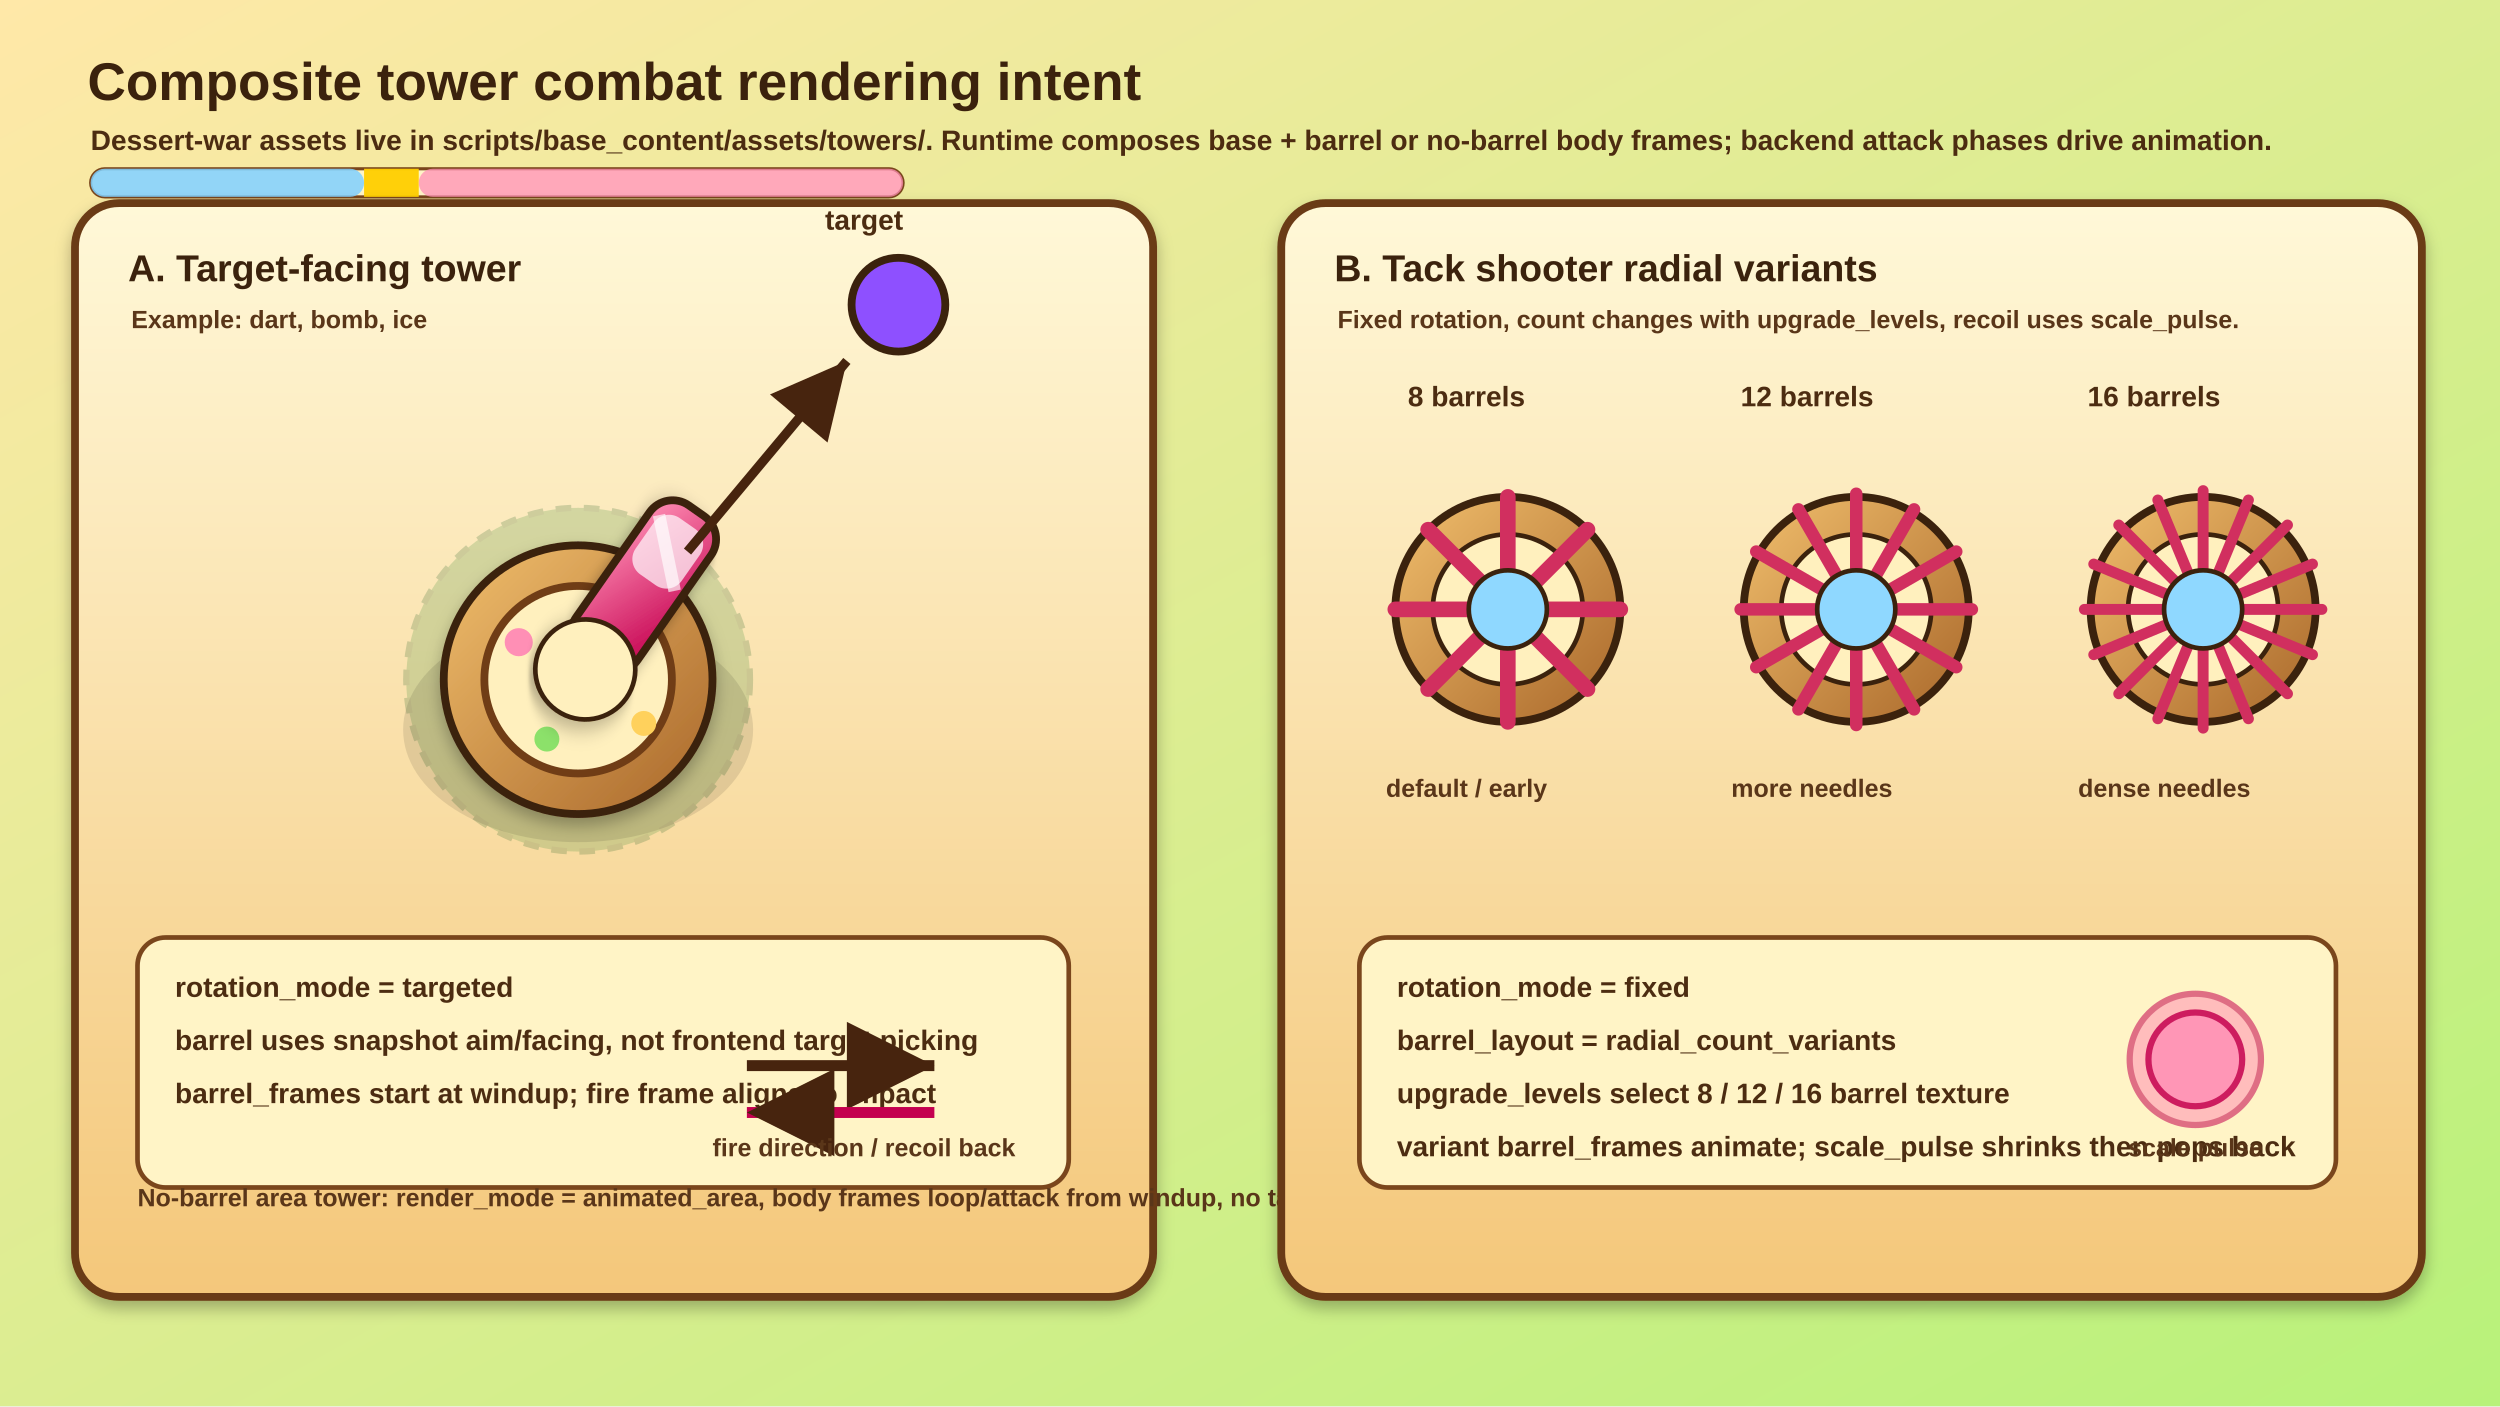
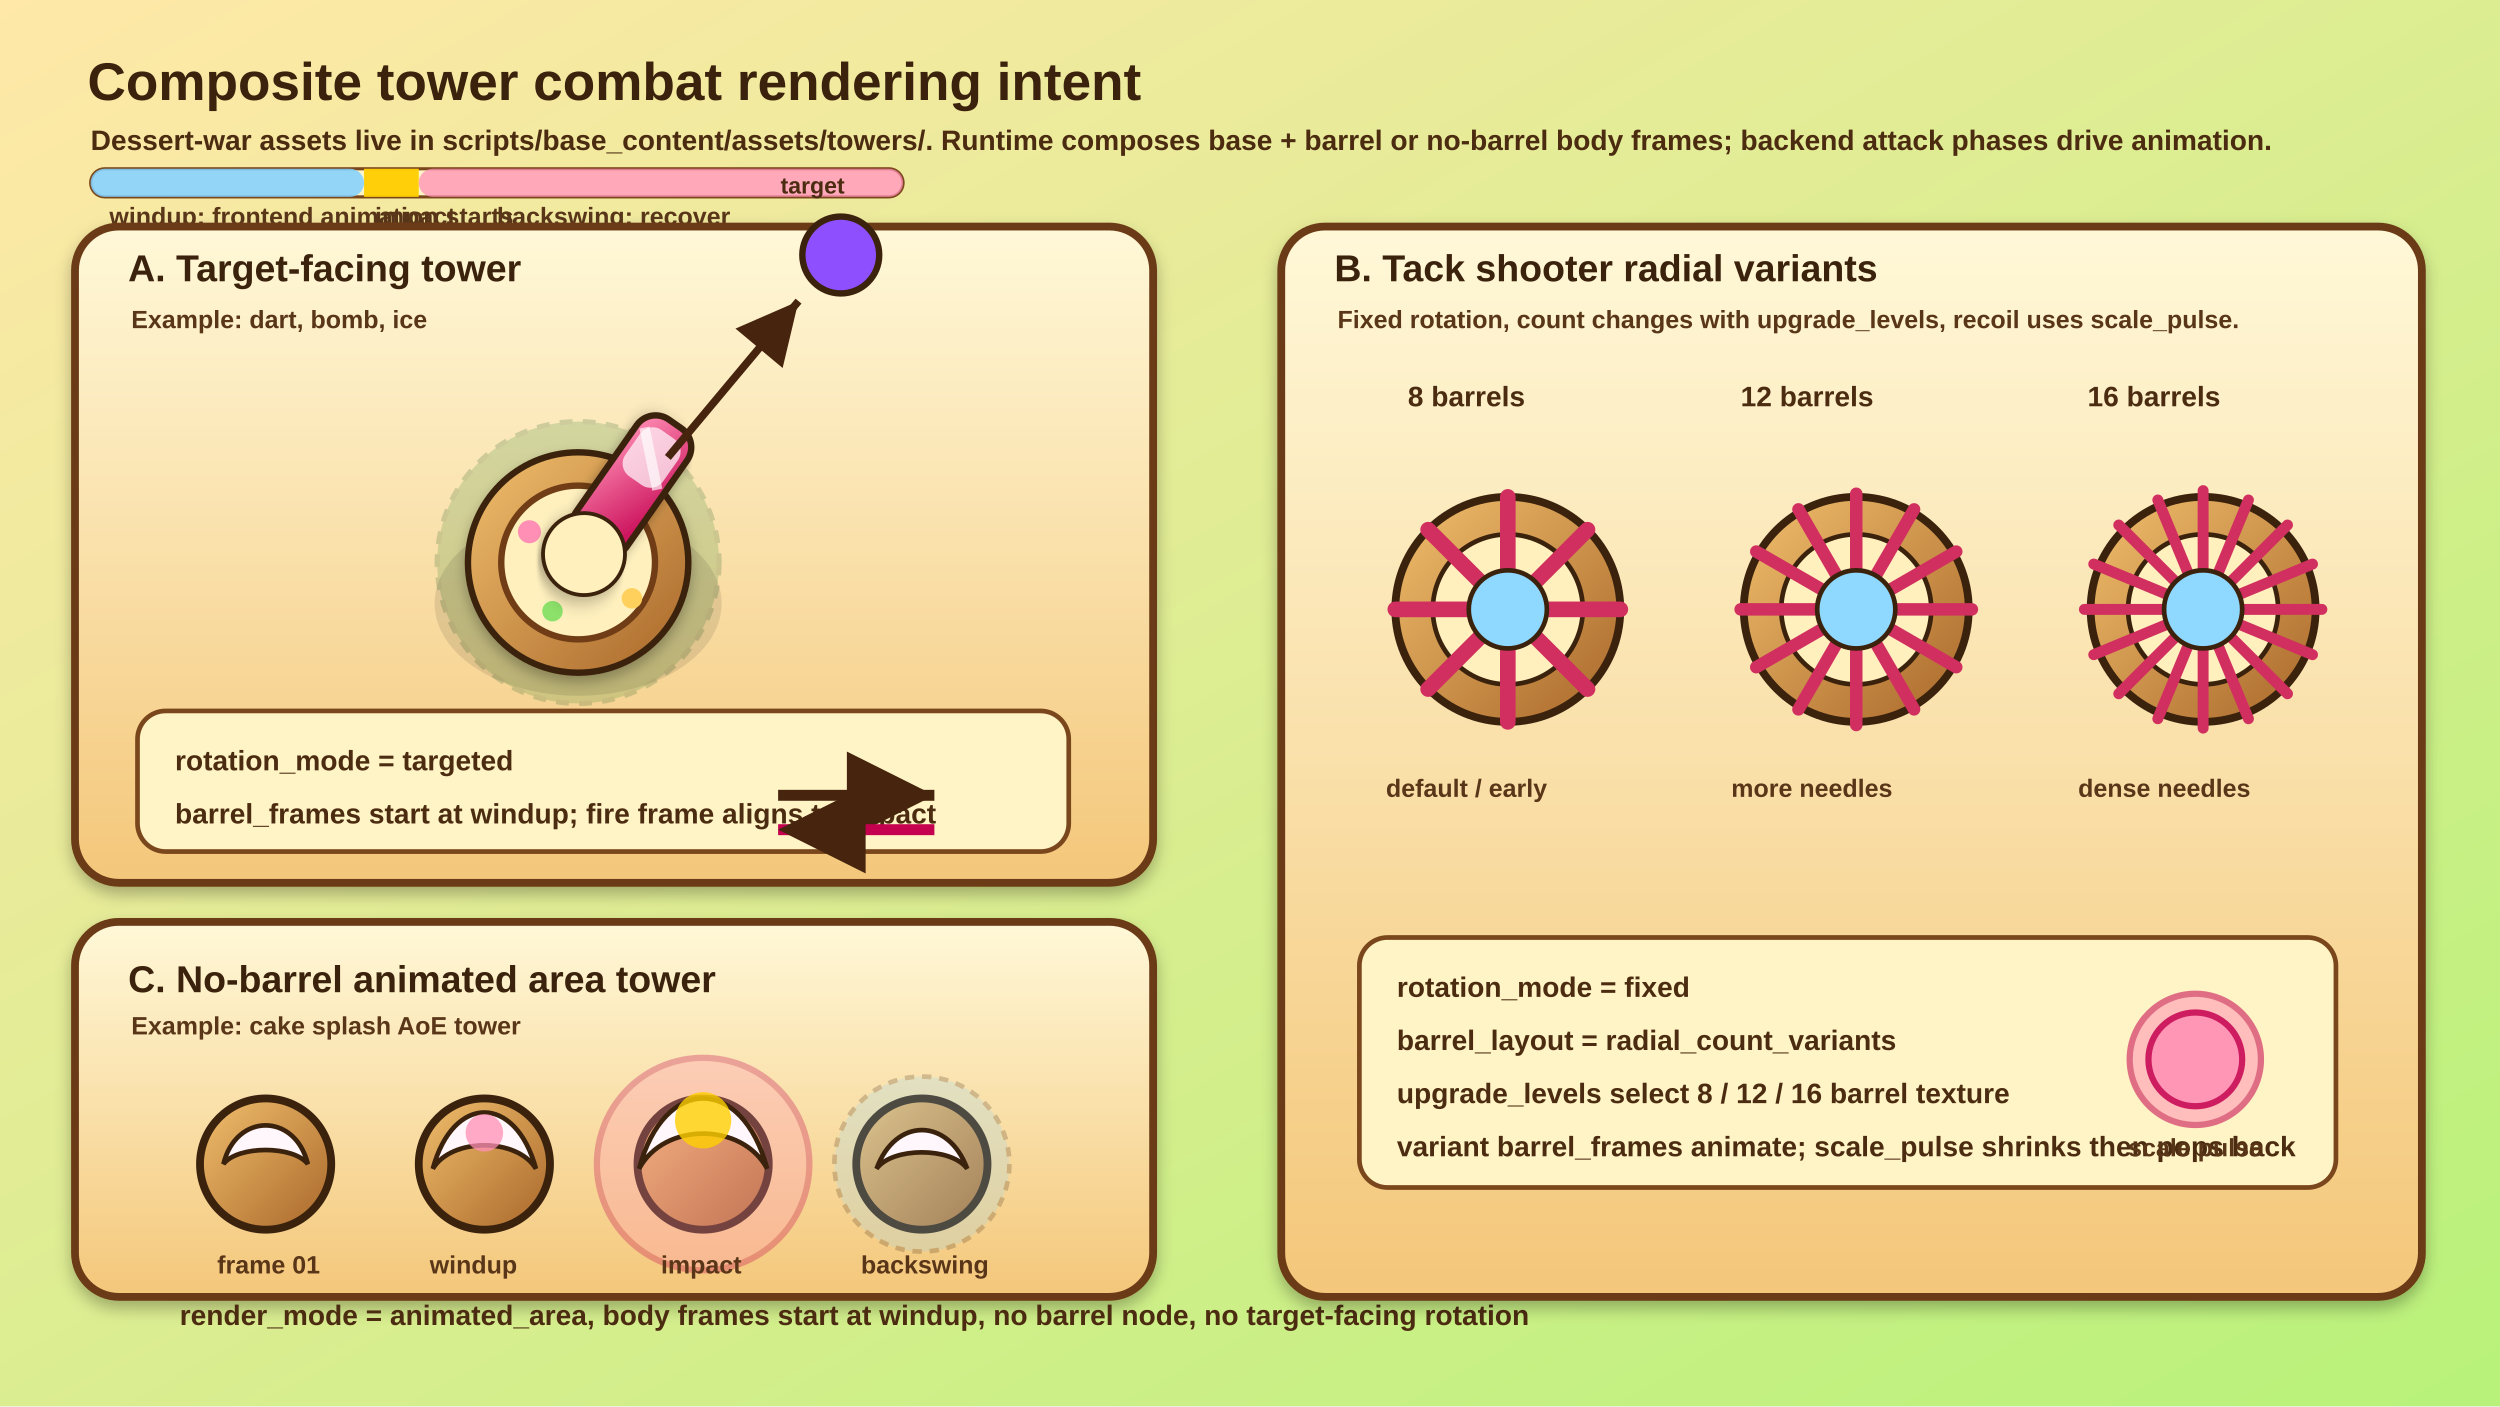
<svg xmlns="http://www.w3.org/2000/svg" width="1600" height="900" viewBox="0 0 1600 900" role="img" aria-label="Composite tower combat rendering concept">
  <defs>
    <linearGradient id="bg" x1="0" y1="0" x2="1" y2="1">
      <stop offset="0" stop-color="#ffe8a8" />
      <stop offset="1" stop-color="#b8f27a" />
    </linearGradient>
    <linearGradient id="panel" x1="0" y1="0" x2="0" y2="1">
      <stop offset="0" stop-color="#fff8d8" />
      <stop offset="1" stop-color="#f4c77a" />
    </linearGradient>
    <linearGradient id="cookie" x1="0" y1="0" x2="1" y2="1">
      <stop offset="0" stop-color="#f1bf6d" />
      <stop offset="1" stop-color="#a9672a" />
    </linearGradient>
    <linearGradient id="frost" x1="0" y1="0" x2="1" y2="1">
      <stop offset="0" stop-color="#fff7fb" />
      <stop offset="1" stop-color="#8fd8ff" />
    </linearGradient>
    <linearGradient id="candy" x1="0" y1="0" x2="1" y2="1">
      <stop offset="0" stop-color="#ff8fb5" />
      <stop offset="1" stop-color="#c4004f" />
    </linearGradient>
    <marker id="arrow" markerWidth="12" markerHeight="12" refX="10" refY="6" orient="auto" markerUnits="strokeWidth">
      <path d="M2 2 L10 6 L2 10 Z" fill="#47240e" />
    </marker>
    <filter id="shadow" x="-20%" y="-20%" width="140%" height="140%">
      <feDropShadow dx="0" dy="5" stdDeviation="5" flood-color="#000" flood-opacity="0.28" />
    </filter>
    <style>
      .font { font-family: Segoe UI, Arial, sans-serif; }
      .title { font-size: 34px; font-weight: 900; fill: #3b220d; }
      .label { font-size: 24px; font-weight: 800; fill: #3b220d; }
      .small { font-size: 18px; font-weight: 700; fill: #4c2c11; }
      .note { font-size: 16px; font-weight: 650; fill: #5a3619; }
      .outline { stroke: #3b220d; stroke-width: 5; stroke-linejoin: round; stroke-linecap: round; }
      .thin { stroke: #3b220d; stroke-width: 3; stroke-linecap: round; stroke-linejoin: round; }
    </style>
  </defs>
  <rect width="1600" height="900" fill="url(#bg)" />
  <text class="font title" x="56" y="64">Composite tower combat rendering intent</text>
  <text class="font small" x="58" y="96">Dessert-war assets live in scripts/base_content/assets/towers/. Runtime composes base + barrel or no-barrel body frames; backend attack phases drive animation.</text>
  <g transform="translate(58 108)">
    <rect x="0" y="0" width="520" height="18" rx="9" fill="#fff4c6" stroke="#7a461c" stroke-width="2" />
    <rect x="0" y="0" width="175" height="18" rx="9" fill="#7fd0ff" opacity="0.85" />
    <rect x="175" y="0" width="35" height="18" fill="#ffcf00" opacity="0.95" />
    <rect x="210" y="0" width="310" height="18" rx="9" fill="#ff8fb5" opacity="0.75" />
    <text class="font note" x="12" y="36">windup: frontend animation starts</text>
    <text class="font note" x="182" y="36">impact</text>
    <text class="font note" x="260" y="36">backswing: recover</text>
  </g>
-   <rect x="48" y="130" width="690" height="700" rx="28" fill="url(#panel)" stroke="#6b3b17" stroke-width="5" filter="url(#shadow)" />
+   <rect x="48" y="145" width="690" height="420" rx="28" fill="url(#panel)" stroke="#6b3b17" stroke-width="5" filter="url(#shadow)" />
  <text class="font label" x="82" y="180">A. Target-facing tower</text>
  <text class="font note" x="84" y="210">Example: dart, bomb, ice</text>
-   <g id="target-facing" transform="translate(370 435)">
+   <g id="target-facing" transform="translate(370 360) scale(0.82)">
    <circle r="110" fill="#3e8f3a" opacity="0.22" stroke="#27622a" stroke-width="4" stroke-dasharray="10 8" />
    <ellipse cx="0" cy="32" rx="112" ry="72" fill="#000" opacity="0.10" />
    <g id="base" filter="url(#shadow)">
      <circle cx="0" cy="0" r="86" fill="url(#cookie)" class="outline" />
      <circle cx="0" cy="0" r="60" fill="#fff0be" stroke="#6f3d16" stroke-width="5" />
      <circle cx="-38" cy="-24" r="9" fill="#ff8fb5" />
      <circle cx="36" cy="-22" r="9" fill="#79d7ff" />
      <circle cx="-20" cy="38" r="8" fill="#8ce16a" />
      <circle cx="42" cy="28" r="8" fill="#ffd15c" />
    </g>
    <g id="barrel" transform="rotate(35)" filter="url(#shadow)">
      <rect x="-24" y="-132" width="48" height="118" rx="18" fill="url(#candy)" class="outline" />
      <rect x="-18" y="-122" width="36" height="44" rx="12" fill="#fff7fb" opacity="0.72" />
      <path d="M-18 -116 L18 -82" stroke="#ffffff" stroke-width="8" opacity="0.65" />
      <circle cx="0" cy="-8" r="32" fill="#fff0be" class="thin" />
    </g>
    <line x1="70" y1="-82" x2="172" y2="-204" stroke="#47240e" stroke-width="6" marker-end="url(#arrow)" />
    <circle cx="205" cy="-240" r="30" fill="#8e50ff" class="outline" />
    <text class="font small" x="158" y="-288">target</text>
  </g>
-   <g transform="translate(88 600)">
-     <rect x="0" y="0" width="596" height="160" rx="18" fill="#fff4c6" stroke="#7a461c" stroke-width="3" />
+   <g transform="translate(88 455)">
+     <rect x="0" y="0" width="596" height="90" rx="18" fill="#fff4c6" stroke="#7a461c" stroke-width="3" />
    <text class="font small" x="24" y="38">rotation_mode = targeted</text>
-     <text class="font small" x="24" y="72">barrel uses snapshot aim/facing, not frontend target picking</text>
-     <text class="font small" x="24" y="106">barrel_frames start at windup; fire frame aligns to impact</text>
-     <line x1="390" y1="82" x2="510" y2="82" stroke="#47240e" stroke-width="7" marker-end="url(#arrow)" />
-     <line x1="510" y1="112" x2="390" y2="112" stroke="#c4004f" stroke-width="7" marker-end="url(#arrow)" />
-     <text class="font note" x="368" y="140">fire direction / recoil back</text>
+     <text class="font small" x="24" y="72">barrel_frames start at windup; fire frame aligns to impact</text>
+     <line x1="410" y1="54" x2="510" y2="54" stroke="#47240e" stroke-width="7" marker-end="url(#arrow)" />
+     <line x1="510" y1="76" x2="410" y2="76" stroke="#c4004f" stroke-width="7" marker-end="url(#arrow)" />
  </g>
-   <g transform="translate(88 772)">
-     <text class="font note" x="0" y="0">No-barrel area tower: render_mode = animated_area, body frames loop/attack from windup, no target-facing barrel.</text>
+   <rect x="48" y="590" width="690" height="240" rx="28" fill="url(#panel)" stroke="#6b3b17" stroke-width="5" filter="url(#shadow)" />
+   <text class="font label" x="82" y="635">C. No-barrel animated area tower</text>
+   <text class="font note" x="84" y="662">Example: cake splash AoE tower</text>
+   <g id="animated-area" transform="translate(115 690)">
+     <g transform="translate(0 0)">
+       <circle cx="55" cy="55" r="42" fill="url(#cookie)" class="outline" />
+       <path d="M28 55 C36 22 74 22 82 55 C73 43 37 43 28 55 Z" fill="#fff7fb" stroke="#3b220d" stroke-width="3" />
+       <text class="font note" x="24" y="125">frame 01</text>
+     </g>
+     <g transform="translate(140 0)">
+       <circle cx="55" cy="55" r="42" fill="url(#cookie)" class="outline" />
+       <path d="M22 58 C35 10 75 10 88 58 C76 38 34 38 22 58 Z" fill="#fff7fb" stroke="#3b220d" stroke-width="3" />
+       <circle cx="55" cy="35" r="12" fill="#ff8fb5" opacity="0.75" />
+       <text class="font note" x="20" y="125">windup</text>
+     </g>
+     <g transform="translate(280 0)">
+       <circle cx="55" cy="55" r="42" fill="url(#cookie)" class="outline" />
+       <circle cx="55" cy="55" r="68" fill="#ff8fb5" opacity="0.30" stroke="#c4004f" stroke-width="4" />
+       <path d="M14 58 C30 -2 80 -2 96 58 C80 28 30 28 14 58 Z" fill="#fff7fb" stroke="#3b220d" stroke-width="3" />
+       <circle cx="55" cy="27" r="18" fill="#ffcf00" opacity="0.8" />
+       <text class="font note" x="28" y="125">impact</text>
+     </g>
+     <g transform="translate(420 0)">
+       <circle cx="55" cy="55" r="42" fill="url(#cookie)" class="outline" />
+       <circle cx="55" cy="55" r="56" fill="#8fd8ff" opacity="0.22" stroke="#3b220d" stroke-width="3" stroke-dasharray="6 5" />
+       <path d="M26 58 C38 25 72 25 84 58 C74 44 36 44 26 58 Z" fill="#fff7fb" stroke="#3b220d" stroke-width="3" />
+       <text class="font note" x="16" y="125">backswing</text>
+     </g>
+     <text class="font small" x="0" y="158">render_mode = animated_area, body frames start at windup, no barrel node, no target-facing rotation</text>
  </g>
-   <rect x="820" y="130" width="730" height="700" rx="28" fill="url(#panel)" stroke="#6b3b17" stroke-width="5" filter="url(#shadow)" />
+   <rect x="820" y="145" width="730" height="685" rx="28" fill="url(#panel)" stroke="#6b3b17" stroke-width="5" filter="url(#shadow)" />
  <text class="font label" x="854" y="180">B. Tack shooter radial variants</text>
  <text class="font note" x="856" y="210">Fixed rotation, count changes with upgrade_levels, recoil uses scale_pulse.</text>
  <g id="tack-variants" transform="translate(0 0)">
    <g transform="translate(965 390)">
      <text class="font small" x="-64" y="-130">8 barrels</text>
      <circle r="72" fill="url(#cookie)" class="outline" />
      <circle r="48" fill="#fff0be" class="thin" />
      <g stroke="#d12f5f" stroke-width="10" stroke-linecap="round">
        <line x1="0" y1="0" x2="0" y2="-72" />
        <line x1="0" y1="0" x2="51" y2="-51" />
        <line x1="0" y1="0" x2="72" y2="0" />
        <line x1="0" y1="0" x2="51" y2="51" />
        <line x1="0" y1="0" x2="0" y2="72" />
        <line x1="0" y1="0" x2="-51" y2="51" />
        <line x1="0" y1="0" x2="-72" y2="0" />
        <line x1="0" y1="0" x2="-51" y2="-51" />
      </g>
      <circle r="25" fill="#8fd8ff" class="thin" />
      <text class="font note" x="-78" y="120">default / early</text>
    </g>
    <g transform="translate(1188 390)">
      <text class="font small" x="-74" y="-130">12 barrels</text>
      <circle r="72" fill="url(#cookie)" class="outline" />
      <circle r="48" fill="#fff0be" class="thin" />
      <g stroke="#d12f5f" stroke-width="8" stroke-linecap="round">
        <line x1="0" y1="0" x2="0" y2="-74" />
        <line x1="0" y1="0" x2="37" y2="-64" />
        <line x1="0" y1="0" x2="64" y2="-37" />
        <line x1="0" y1="0" x2="74" y2="0" />
        <line x1="0" y1="0" x2="64" y2="37" />
        <line x1="0" y1="0" x2="37" y2="64" />
        <line x1="0" y1="0" x2="0" y2="74" />
        <line x1="0" y1="0" x2="-37" y2="64" />
        <line x1="0" y1="0" x2="-64" y2="37" />
        <line x1="0" y1="0" x2="-74" y2="0" />
        <line x1="0" y1="0" x2="-64" y2="-37" />
        <line x1="0" y1="0" x2="-37" y2="-64" />
      </g>
      <circle r="25" fill="#8fd8ff" class="thin" />
      <text class="font note" x="-80" y="120">more needles</text>
    </g>
    <g transform="translate(1410 390)">
      <text class="font small" x="-74" y="-130">16 barrels</text>
      <circle r="72" fill="url(#cookie)" class="outline" />
      <circle r="48" fill="#fff0be" class="thin" />
      <g stroke="#d12f5f" stroke-width="7" stroke-linecap="round">
        <line x1="0" y1="0" x2="0" y2="-76" />
        <line x1="0" y1="0" x2="29" y2="-70" />
        <line x1="0" y1="0" x2="54" y2="-54" />
        <line x1="0" y1="0" x2="70" y2="-29" />
        <line x1="0" y1="0" x2="76" y2="0" />
        <line x1="0" y1="0" x2="70" y2="29" />
        <line x1="0" y1="0" x2="54" y2="54" />
        <line x1="0" y1="0" x2="29" y2="70" />
        <line x1="0" y1="0" x2="0" y2="76" />
        <line x1="0" y1="0" x2="-29" y2="70" />
        <line x1="0" y1="0" x2="-54" y2="54" />
        <line x1="0" y1="0" x2="-70" y2="29" />
        <line x1="0" y1="0" x2="-76" y2="0" />
        <line x1="0" y1="0" x2="-70" y2="-29" />
        <line x1="0" y1="0" x2="-54" y2="-54" />
        <line x1="0" y1="0" x2="-29" y2="-70" />
      </g>
      <circle r="25" fill="#8fd8ff" class="thin" />
      <text class="font note" x="-80" y="120">dense needles</text>
    </g>
  </g>
  <g transform="translate(870 600)">
    <rect x="0" y="0" width="625" height="160" rx="18" fill="#fff4c6" stroke="#7a461c" stroke-width="3" />
    <text class="font small" x="24" y="38">rotation_mode = fixed</text>
    <text class="font small" x="24" y="72">barrel_layout = radial_count_variants</text>
    <text class="font small" x="24" y="106">upgrade_levels select 8 / 12 / 16 barrel texture</text>
    <text class="font small" x="24" y="140">variant barrel_frames animate; scale_pulse shrinks then pops back</text>
    <circle cx="535" cy="78" r="42" fill="#ff8fb5" opacity="0.55" stroke="#c4004f" stroke-width="4" />
    <circle cx="535" cy="78" r="30" fill="#ff8fb5" opacity="0.85" stroke="#c4004f" stroke-width="4" />
    <text class="font note" x="492" y="140">scale pulse</text>
  </g>
</svg>
